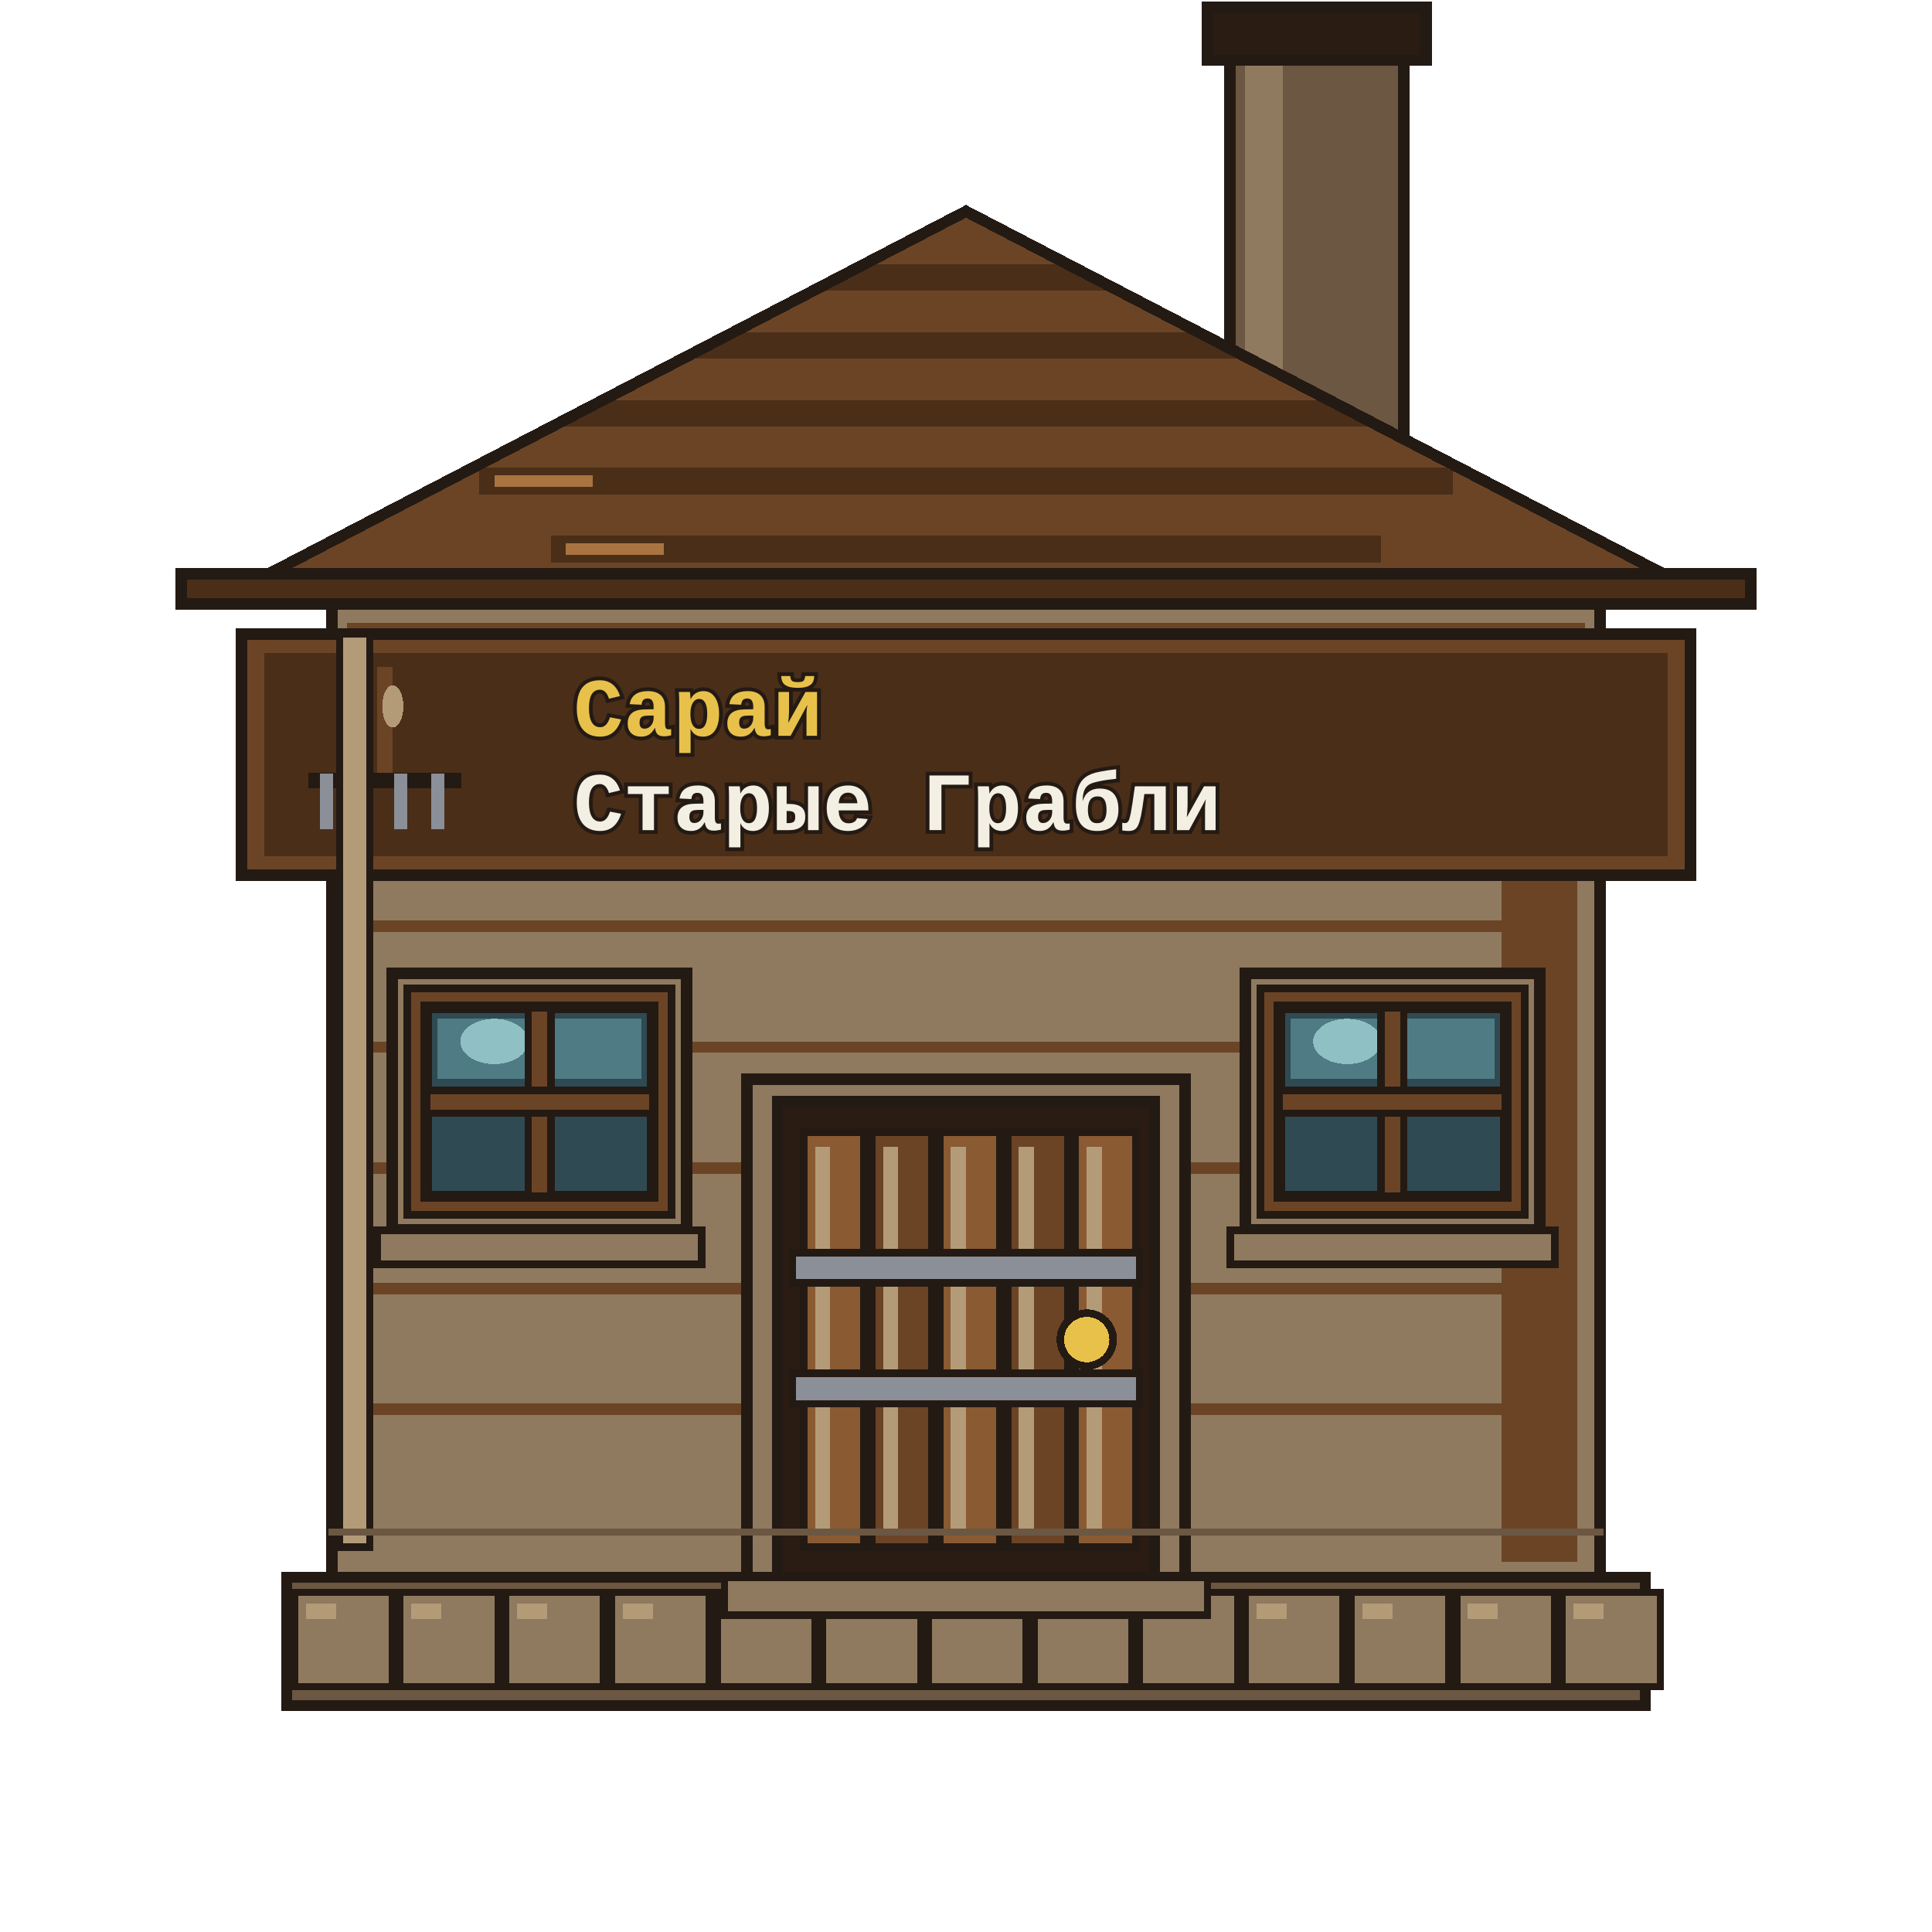
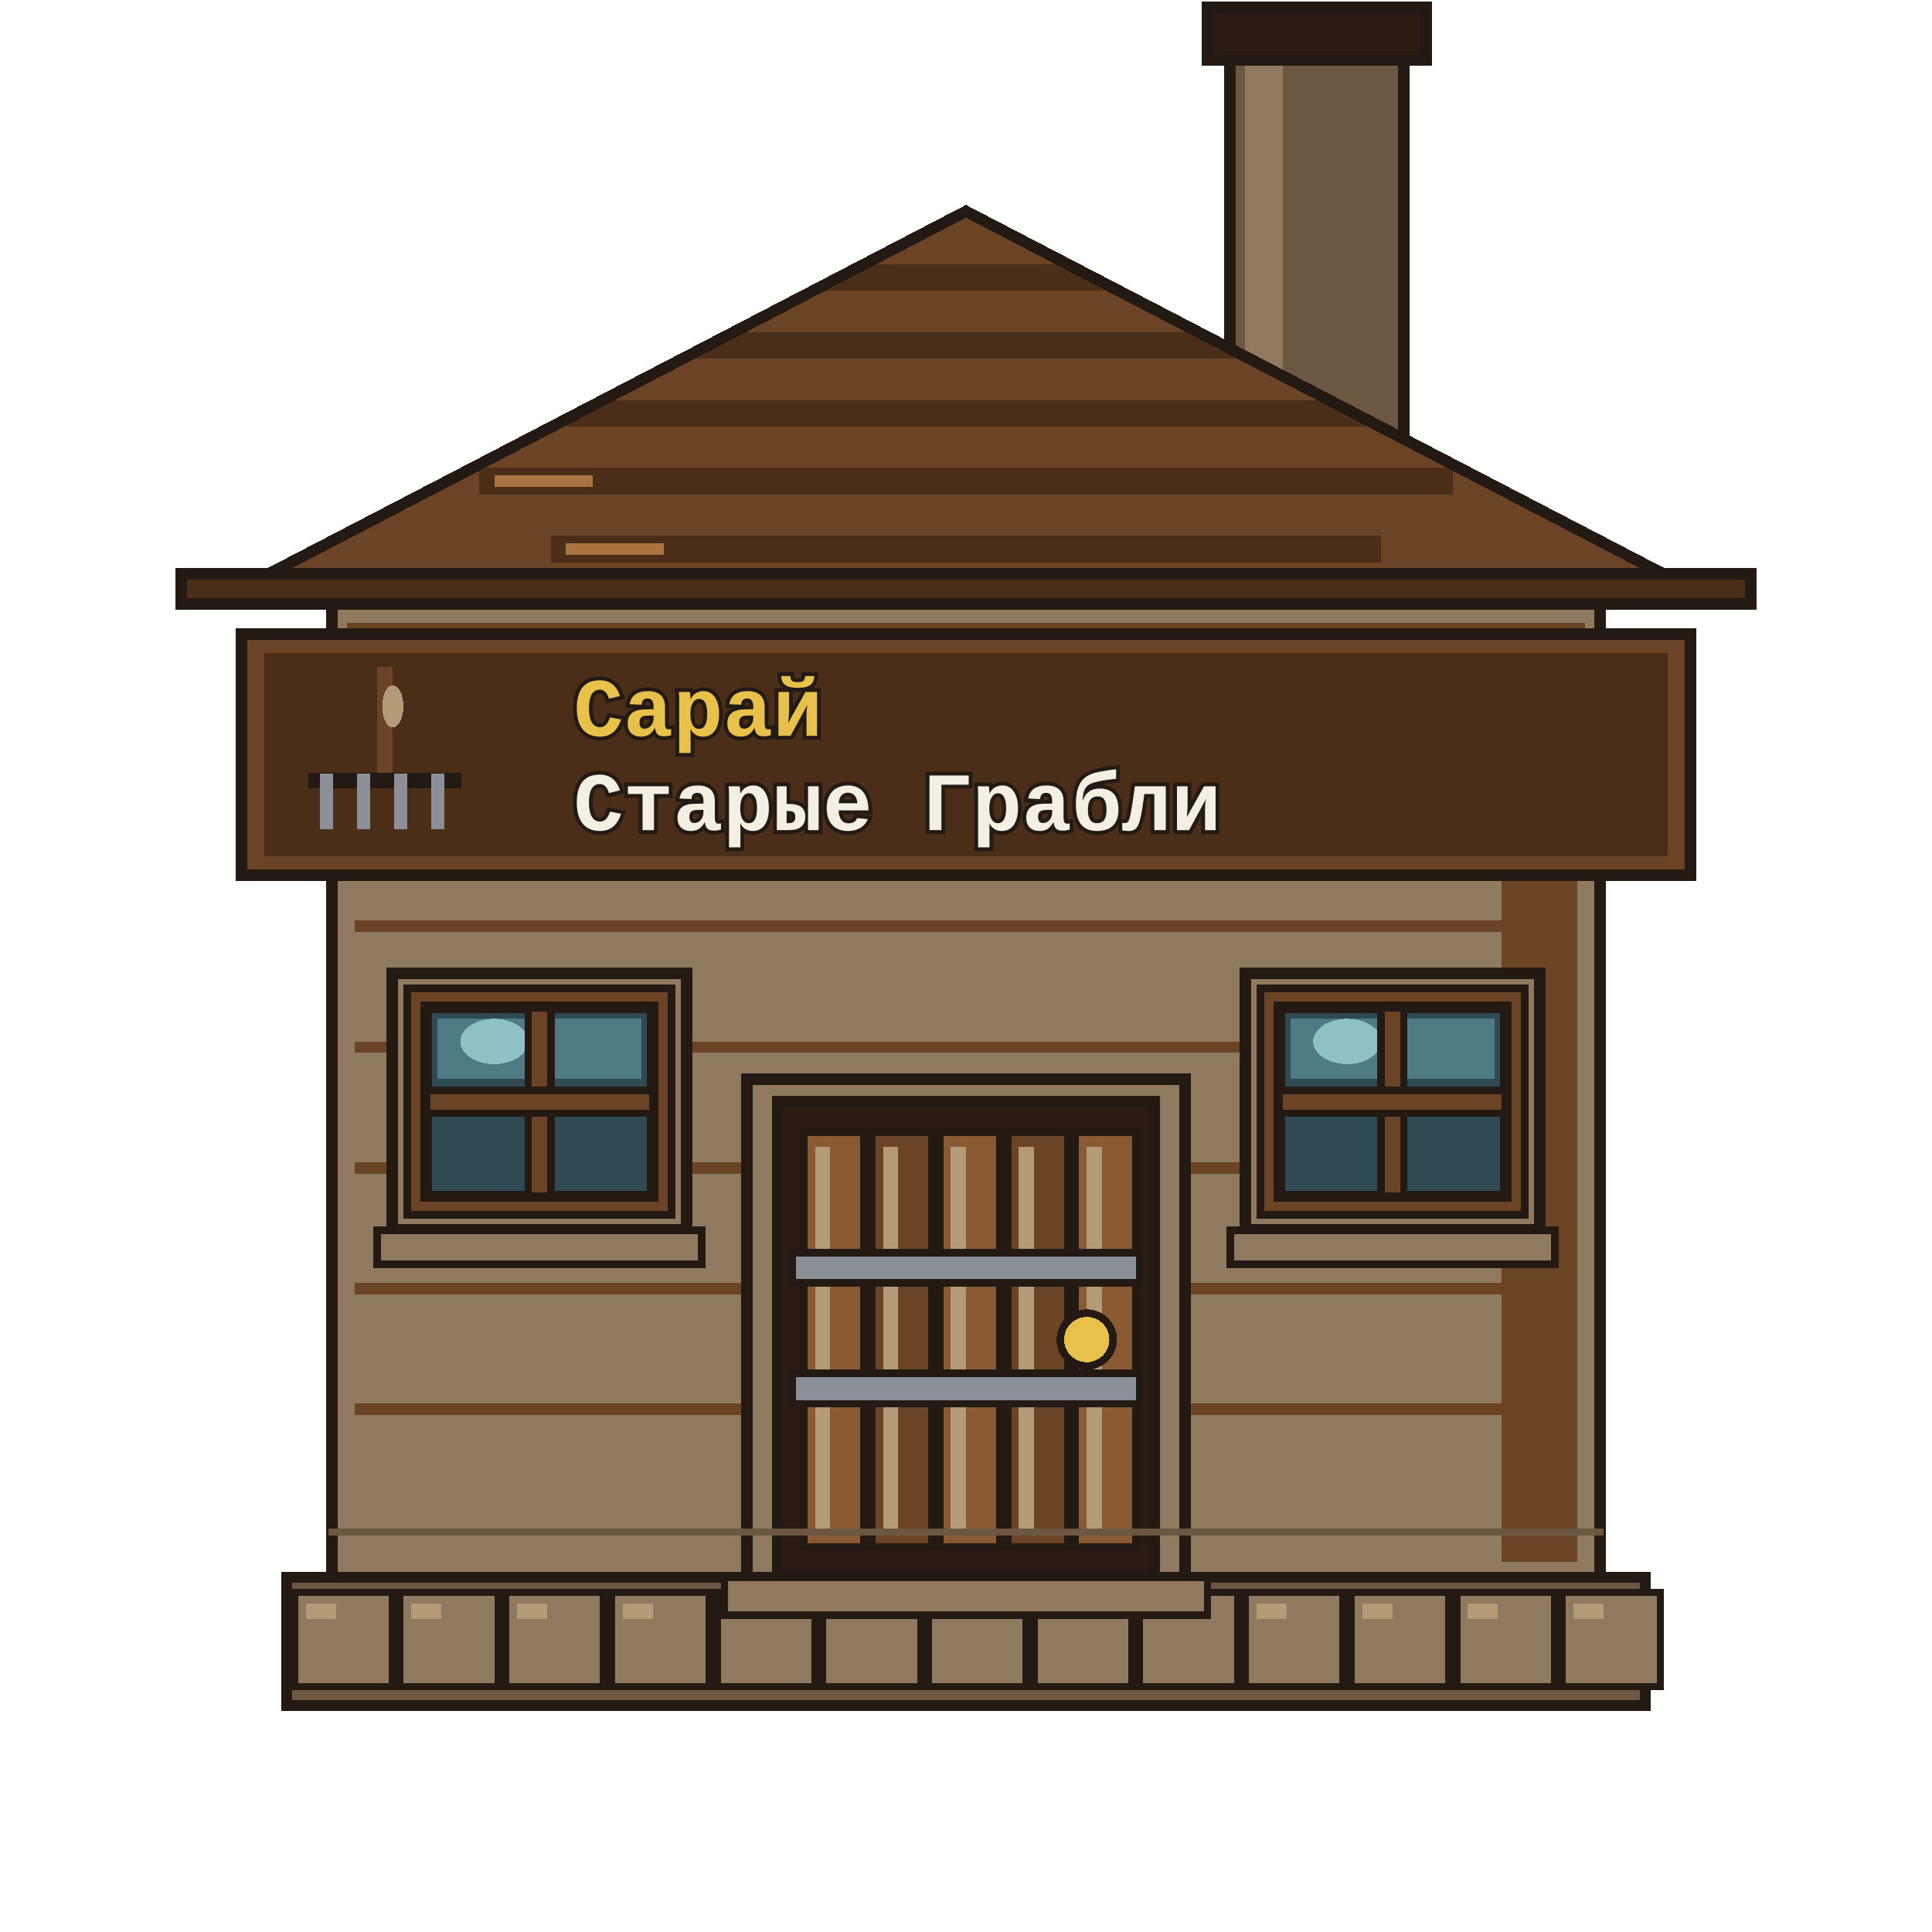
<svg xmlns="http://www.w3.org/2000/svg" viewBox="0 0 512 512" shape-rendering="crispEdges">
  <g id="chimney">
    <path d="M326 8 H372 V120 H326Z" fill="#6b5742" stroke="#241a14" stroke-width="3" stroke-linejoin="miter" stroke-linecap="square" />
    <path d="M330 12 H340 V116 H330Z" fill="#8f7a5f" stroke="none" />
    <path d="M320 2 H378 V16 H320Z" fill="#2a1c12" stroke="#241a14" stroke-width="3" stroke-linejoin="miter" stroke-linecap="square" />
  </g>
  <g id="base">
    <path d="M76 418 H436 V452 H76Z" fill="#6b5742" stroke="#241a14" stroke-width="3" stroke-linejoin="miter" stroke-linecap="square" />
    <path d="M78 422 H104 V447 H78Z" fill="#8f7a5f" stroke="#241a14" stroke-width="2" stroke-linejoin="miter" stroke-linecap="square" />
    <path d="M81 425 H89 V429 H81Z" fill="#b39b78" stroke="none" />
    <path d="M106 422 H132 V447 H106Z" fill="#8f7a5f" stroke="#241a14" stroke-width="2" stroke-linejoin="miter" stroke-linecap="square" />
    <path d="M109 425 H117 V429 H109Z" fill="#b39b78" stroke="none" />
    <path d="M134 422 H160 V447 H134Z" fill="#8f7a5f" stroke="#241a14" stroke-width="2" stroke-linejoin="miter" stroke-linecap="square" />
    <path d="M137 425 H145 V429 H137Z" fill="#b39b78" stroke="none" />
    <path d="M162 422 H188 V447 H162Z" fill="#8f7a5f" stroke="#241a14" stroke-width="2" stroke-linejoin="miter" stroke-linecap="square" />
    <path d="M165 425 H173 V429 H165Z" fill="#b39b78" stroke="none" />
    <path d="M190 422 H216 V447 H190Z" fill="#8f7a5f" stroke="#241a14" stroke-width="2" stroke-linejoin="miter" stroke-linecap="square" />
    <path d="M193 425 H201 V429 H193Z" fill="#b39b78" stroke="none" />
    <path d="M218 422 H244 V447 H218Z" fill="#8f7a5f" stroke="#241a14" stroke-width="2" stroke-linejoin="miter" stroke-linecap="square" />
    <path d="M221 425 H229 V429 H221Z" fill="#b39b78" stroke="none" />
    <path d="M246 422 H272 V447 H246Z" fill="#8f7a5f" stroke="#241a14" stroke-width="2" stroke-linejoin="miter" stroke-linecap="square" />
    <path d="M249 425 H257 V429 H249Z" fill="#b39b78" stroke="none" />
    <path d="M274 422 H300 V447 H274Z" fill="#8f7a5f" stroke="#241a14" stroke-width="2" stroke-linejoin="miter" stroke-linecap="square" />
    <path d="M277 425 H285 V429 H277Z" fill="#b39b78" stroke="none" />
    <path d="M302 422 H328 V447 H302Z" fill="#8f7a5f" stroke="#241a14" stroke-width="2" stroke-linejoin="miter" stroke-linecap="square" />
    <path d="M305 425 H313 V429 H305Z" fill="#b39b78" stroke="none" />
    <path d="M330 422 H356 V447 H330Z" fill="#8f7a5f" stroke="#241a14" stroke-width="2" stroke-linejoin="miter" stroke-linecap="square" />
    <path d="M333 425 H341 V429 H333Z" fill="#b39b78" stroke="none" />
    <path d="M358 422 H384 V447 H358Z" fill="#8f7a5f" stroke="#241a14" stroke-width="2" stroke-linejoin="miter" stroke-linecap="square" />
    <path d="M361 425 H369 V429 H361Z" fill="#b39b78" stroke="none" />
    <path d="M386 422 H412 V447 H386Z" fill="#8f7a5f" stroke="#241a14" stroke-width="2" stroke-linejoin="miter" stroke-linecap="square" />
    <path d="M389 425 H397 V429 H389Z" fill="#b39b78" stroke="none" />
    <path d="M414 422 H440 V447 H414Z" fill="#8f7a5f" stroke="#241a14" stroke-width="2" stroke-linejoin="miter" stroke-linecap="square" />
    <path d="M417 425 H425 V429 H417Z" fill="#b39b78" stroke="none" />
  </g>
  <g id="wall">
    <path d="M88 160 H424 V418 H88Z" fill="#8f7a5f" stroke="#241a14" stroke-width="3" stroke-linejoin="miter" stroke-linecap="square" />
    <path d="M92 165 H420 V175 H92Z" fill="#6b4426" stroke="none" />
    <path d="M96 178 H416 V186 H96Z" fill="#8f7a5f" stroke="none" />
    <path d="M398 168 H418 V414 H398Z" fill="#6b4426" stroke="none" />
    <path d="M94 180 H418 V183 H94Z" fill="#6b4426" stroke="none" />
    <path d="M94 212 H418 V215 H94Z" fill="#6b4426" stroke="none" />
    <path d="M94 244 H418 V247 H94Z" fill="#6b4426" stroke="none" />
    <path d="M94 276 H418 V279 H94Z" fill="#6b4426" stroke="none" />
    <path d="M94 308 H418 V311 H94Z" fill="#6b4426" stroke="none" />
    <path d="M94 340 H418 V343 H94Z" fill="#6b4426" stroke="none" />
    <path d="M94 372 H418 V375 H94Z" fill="#6b4426" stroke="none" />
  </g>
  <g id="roof">
    <defs>
      <clipPath id="roofClip">
        <path d="M56 160 L256 56 L456 160Z" />
      </clipPath>
    </defs>
    <path d="M56 160 L256 56 L456 160Z" fill="#6b4426" stroke="#241a14" stroke-width="3" stroke-linejoin="miter" />
    <g clip-path="url(#roofClip)">
      <path d="M71 70 H441 V77 H71Z" fill="#4a2e18" stroke="none" />
      <path d="M75 72 H101 V75 H75Z" fill="#a9743f" stroke="none" />
      <path d="M90 88 H422 V95 H90Z" fill="#4a2e18" stroke="none" />
      <path d="M94 90 H120 V93 H94Z" fill="#a9743f" stroke="none" />
      <path d="M109 106 H403 V113 H109Z" fill="#4a2e18" stroke="none" />
      <path d="M113 108 H139 V111 H113Z" fill="#a9743f" stroke="none" />
      <path d="M127 124 H385 V131 H127Z" fill="#4a2e18" stroke="none" />
      <path d="M131 126 H157 V129 H131Z" fill="#a9743f" stroke="none" />
      <path d="M146 142 H366 V149 H146Z" fill="#4a2e18" stroke="none" />
      <path d="M150 144 H176 V147 H150Z" fill="#a9743f" stroke="none" />
    </g>
    <path d="M56 160 L256 56 L456 160Z" fill="none" stroke="#241a14" stroke-width="3" stroke-linejoin="miter" />
    <path d="M48 152 H464 V160 H48Z" fill="#4a2e18" stroke="#241a14" stroke-width="3" stroke-linejoin="miter" stroke-linecap="square" />
  </g>
  <g id="sign" data-sign-name="Сарай «Старые Грабли»" data-sign-type="Сарай" data-sign-shop="Старые Грабли">
    <path id="signBoard" d="M64 168 H448 V232 H64Z" fill="#6b4426" stroke="#241a14" stroke-width="3" stroke-linejoin="miter" stroke-linecap="square" />
    <path d="M70 173 H442 V227 H70Z" fill="#4a2e18" stroke="none" />
    <g transform="translate(74 176) scale(0.7)" data-sign="rake">
      <path d="M40 4 V44" fill="none" stroke="#6b4426" stroke-width="6" stroke-linecap="square" />
      <path d="M14 44 H66" fill="none" stroke="#241a14" stroke-width="6" stroke-linecap="square" />
      <path d="M18 44 V60 M32 44 V60 M46 44 V60 M60 44 V60" fill="none" stroke="#8a8f98" stroke-width="5" stroke-linecap="square" />
      <ellipse cx="43" cy="16" rx="4" ry="8" fill="#b39b78" stroke="none" />
    </g>
    <text data-line="type" x="152" y="195" font-family="'Courier New', monospace" font-size="22" font-weight="700" fill="#e8c14a" stroke="#241a14" stroke-width="2" paint-order="stroke" text-rendering="geometricPrecision" textLength="68.2" lengthAdjust="spacingAndGlyphs">Сарай</text>
    <text data-line="shop" x="152" y="220" font-family="'Courier New', monospace" font-size="22" font-weight="700" fill="#f3efe2" stroke="#241a14" stroke-width="2" paint-order="stroke" text-rendering="geometricPrecision" textLength="177.3" lengthAdjust="spacingAndGlyphs">Старые Грабли</text>
  </g>
  <g id="window">
    <path d="M104 258 H182 V326 H104Z" fill="#8f7a5f" stroke="#241a14" stroke-width="3" stroke-linejoin="miter" stroke-linecap="square" />
    <path d="M108 262 H178 V322 H108Z" fill="#6b4426" stroke="#241a14" stroke-width="2" stroke-linejoin="miter" stroke-linecap="square" />
    <path d="M113 267 H173 V317 H113Z" fill="#2f4a52" stroke="#241a14" stroke-width="3" stroke-linejoin="miter" stroke-linecap="square" />
    <path d="M116 270 H139 V286 H116Z" fill="#4f7b84" stroke="none" />
    <path d="M147 270 H170 V286 H147Z" fill="#4f7b84" stroke="none" />
    <ellipse cx="131" cy="276" rx="9" ry="6" fill="#8fc0c4" stroke="none" />
    <path d="M140 267 H146 V317 H140Z" fill="#6b4426" stroke="#241a14" stroke-width="2" stroke-linejoin="miter" stroke-linecap="square" />
    <path d="M113 289 H173 V295 H113Z" fill="#6b4426" stroke="#241a14" stroke-width="2" stroke-linejoin="miter" stroke-linecap="square" />
    <path d="M100 326 H186 V335 H100Z" fill="#8f7a5f" stroke="#241a14" stroke-width="2" stroke-linejoin="miter" stroke-linecap="square" />
    <path d="M330 258 H408 V326 H330Z" fill="#8f7a5f" stroke="#241a14" stroke-width="3" stroke-linejoin="miter" stroke-linecap="square" />
    <path d="M334 262 H404 V322 H334Z" fill="#6b4426" stroke="#241a14" stroke-width="2" stroke-linejoin="miter" stroke-linecap="square" />
    <path d="M339 267 H399 V317 H339Z" fill="#2f4a52" stroke="#241a14" stroke-width="3" stroke-linejoin="miter" stroke-linecap="square" />
    <path d="M342 270 H365 V286 H342Z" fill="#4f7b84" stroke="none" />
    <path d="M373 270 H396 V286 H373Z" fill="#4f7b84" stroke="none" />
    <ellipse cx="357" cy="276" rx="9" ry="6" fill="#8fc0c4" stroke="none" />
    <path d="M366 267 H372 V317 H366Z" fill="#6b4426" stroke="#241a14" stroke-width="2" stroke-linejoin="miter" stroke-linecap="square" />
    <path d="M339 289 H399 V295 H339Z" fill="#6b4426" stroke="#241a14" stroke-width="2" stroke-linejoin="miter" stroke-linecap="square" />
    <path d="M326 326 H412 V335 H326Z" fill="#8f7a5f" stroke="#241a14" stroke-width="2" stroke-linejoin="miter" stroke-linecap="square" />
  </g>
  <g id="door">
    <path d="M198 286 H314 V418 H198Z" fill="#8f7a5f" stroke="#241a14" stroke-width="3" stroke-linejoin="miter" stroke-linecap="square" />
    <path d="M206 292 H306 V418 H206Z" fill="#2a1c12" stroke="#241a14" stroke-width="3" />
    <path d="M213 300 H229 V410 H213Z" fill="#8a5a32" stroke="#241a14" stroke-width="2" stroke-linejoin="miter" stroke-linecap="square" />
    <path d="M216 304 H220 V406 H216Z" fill="#b39b78" stroke="none" />
    <path d="M231 300 H247 V410 H231Z" fill="#6b4426" stroke="#241a14" stroke-width="2" stroke-linejoin="miter" stroke-linecap="square" />
    <path d="M234 304 H238 V406 H234Z" fill="#b39b78" stroke="none" />
    <path d="M249 300 H265 V410 H249Z" fill="#8a5a32" stroke="#241a14" stroke-width="2" stroke-linejoin="miter" stroke-linecap="square" />
    <path d="M252 304 H256 V406 H252Z" fill="#b39b78" stroke="none" />
    <path d="M267 300 H283 V410 H267Z" fill="#6b4426" stroke="#241a14" stroke-width="2" stroke-linejoin="miter" stroke-linecap="square" />
    <path d="M270 304 H274 V406 H270Z" fill="#b39b78" stroke="none" />
    <path d="M285 300 H301 V410 H285Z" fill="#8a5a32" stroke="#241a14" stroke-width="2" stroke-linejoin="miter" stroke-linecap="square" />
    <path d="M288 304 H292 V406 H288Z" fill="#b39b78" stroke="none" />
    <path d="M210 332 H302 V340 H210Z" fill="#8a8f98" stroke="#241a14" stroke-width="2" stroke-linejoin="miter" stroke-linecap="square" />
    <path d="M210 364 H302 V372 H210Z" fill="#8a8f98" stroke="#241a14" stroke-width="2" stroke-linejoin="miter" stroke-linecap="square" />
    <ellipse cx="288" cy="355" rx="7" ry="7" fill="#e8c14a" stroke="#241a14" stroke-width="2" />
    <path d="M192 418 H320 V428 H192Z" fill="#8f7a5f" stroke="#241a14" stroke-width="2" stroke-linejoin="miter" stroke-linecap="square" />
  </g>
  <g id="decor">
-     <path d="M90 168 H98 V410 H90Z" fill="#b39b78" stroke="#241a14" stroke-width="2" stroke-linejoin="miter" stroke-linecap="square" />
    <path d="M88 406 L424 406" fill="none" stroke="#6b5742" stroke-width="2" stroke-linecap="square" />
  </g>
</svg>
